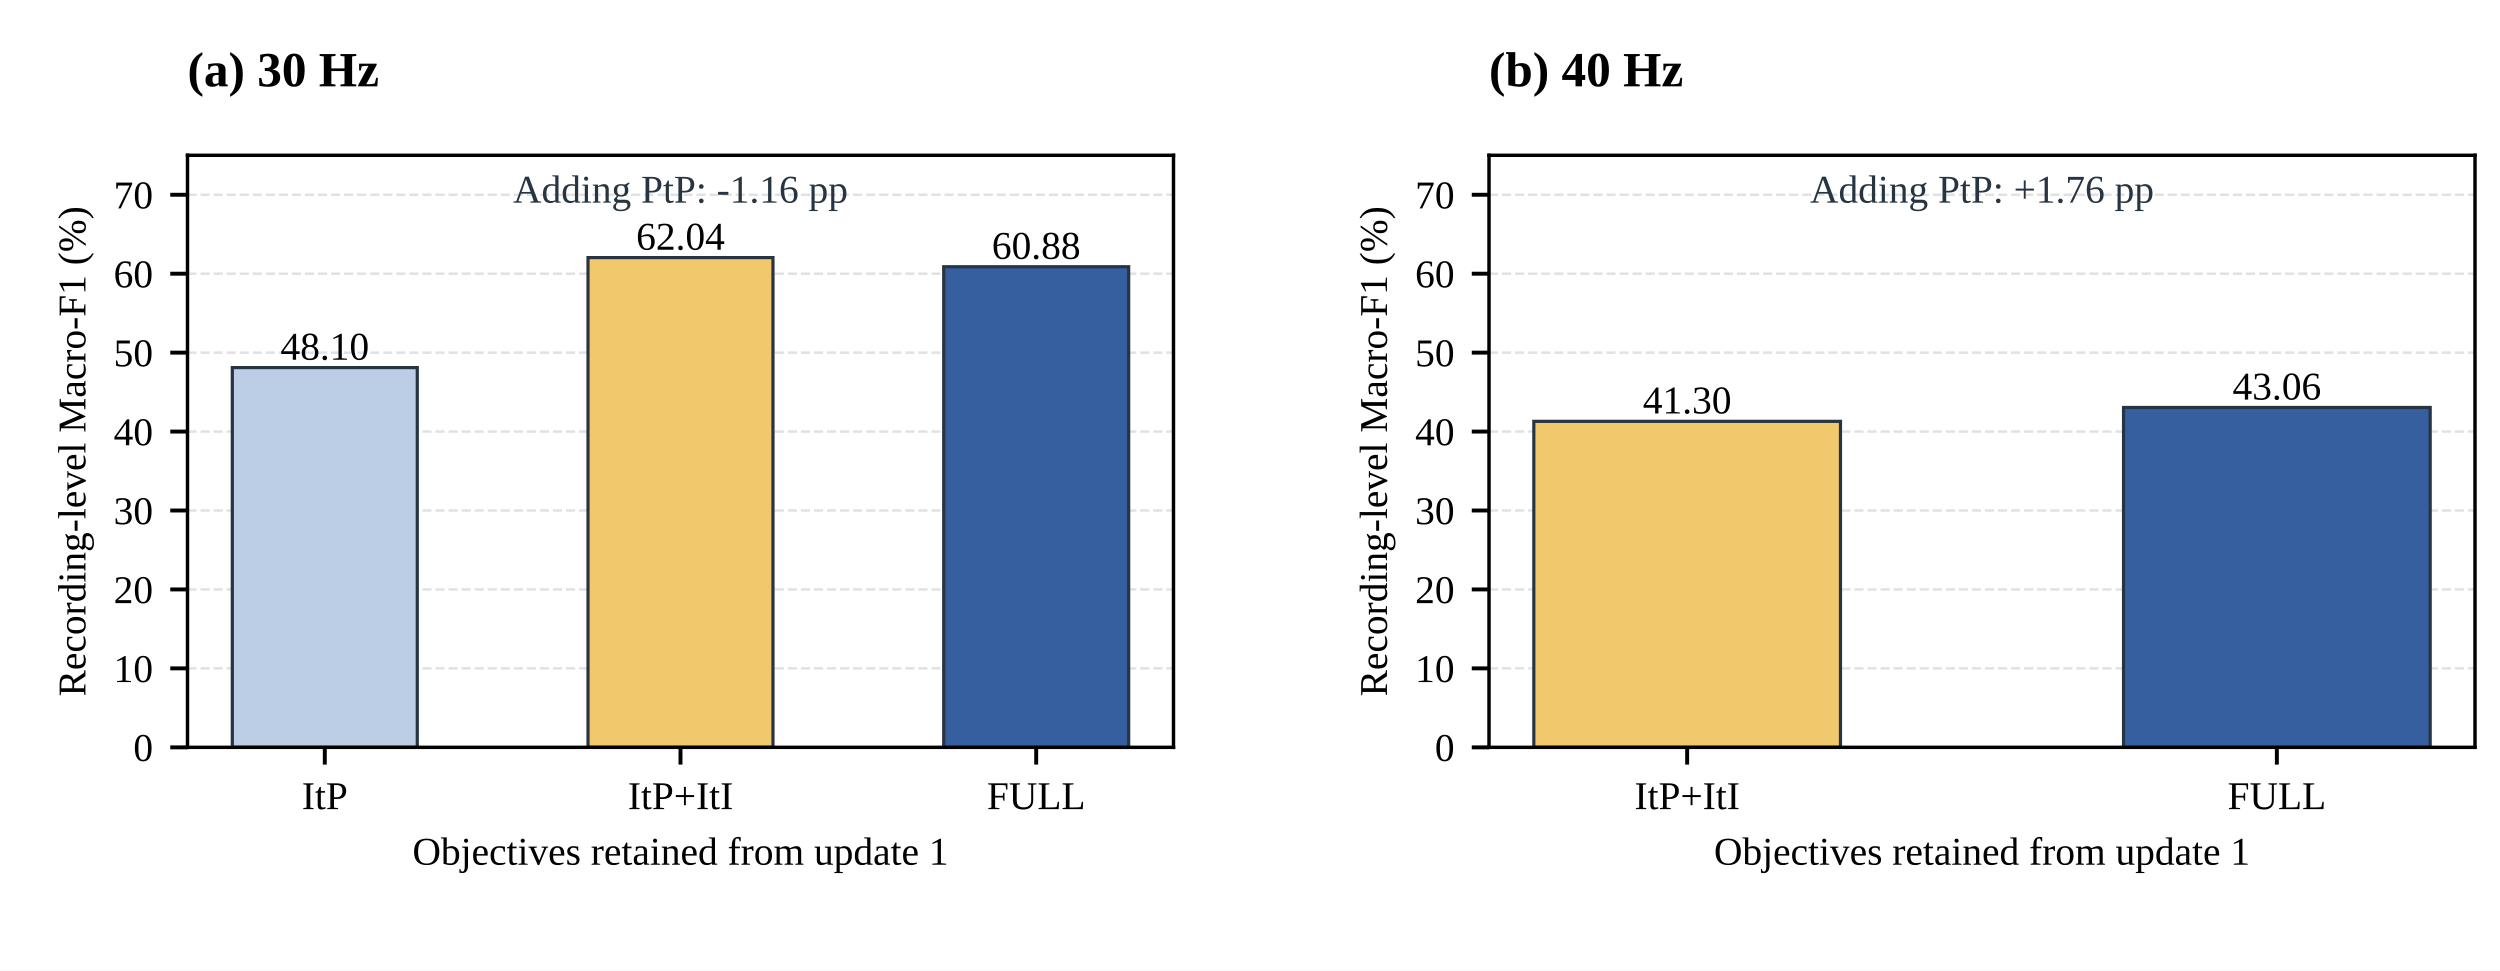
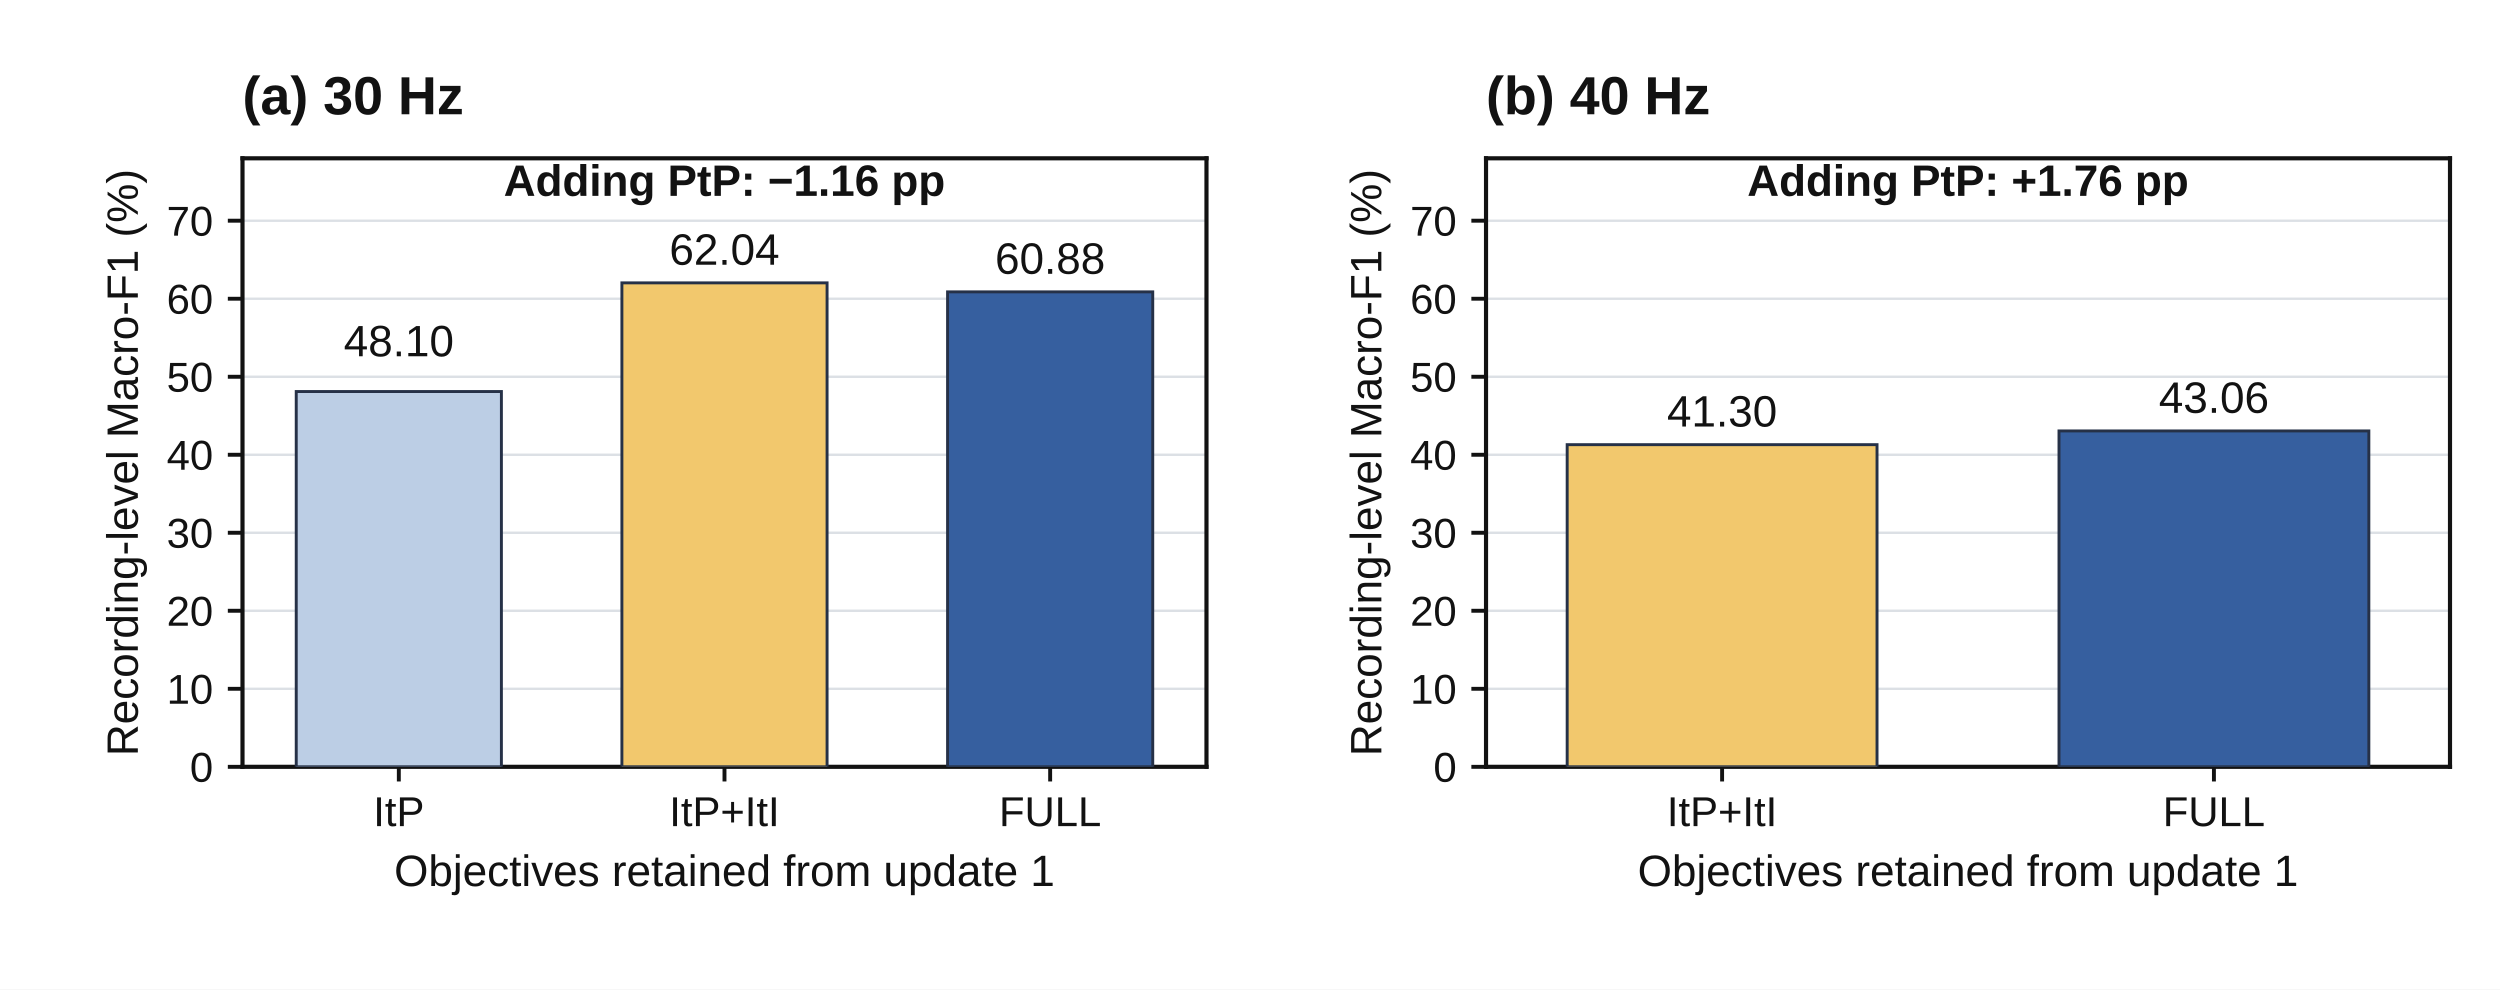
- <svg xmlns="http://www.w3.org/2000/svg" xmlns:xlink="http://www.w3.org/1999/xlink" width="507.6pt" height="197.064pt" viewBox="0 0 507.6 197.064" version="1.1">
+ <svg xmlns="http://www.w3.org/2000/svg" xmlns:xlink="http://www.w3.org/1999/xlink" width="511.2pt" height="202.32pt" viewBox="0 0 511.2 202.32" version="1.1">
  <defs>
    <style type="text/css">*{stroke-linejoin: round; stroke-linecap: butt}</style>
  </defs>
  <g id="figure_1">
    <g id="patch_1">
-       <path d="M 0 197.064  L 507.6 197.064  L 507.6 0  L 0 0  z " style="fill: #ffffff" />
+       <path d="M 0 202.32 L 511.2 202.32 L 511.2 0 L 0 0 z " style="fill: #ffffff" />
    </g>
    <g id="axes_1">
      <g id="patch_2">
-         <path d="M 38.07 151.739  L 238.266 151.739  L 238.266 31.53  L 38.07 31.53  z " style="fill: #ffffff" />
+         <path d="M 49.586 156.798 L 246.7 156.798 L 246.7 32.371 L 49.586 32.371 z " style="fill: #ffffff" />
      </g>
      <g id="matplotlib.axis_1">
        <g id="xtick_1">
          <g id="line2d_1">
            <defs>
-               <path id="mf3af1079ff" d="M 0 0  L 0 3.5  " style="stroke: #000000; stroke-width: 0.8" />
+               <path id="m5ca784d97e" d="M 0 0 L 0 3 " style="stroke: #121212; stroke-width: 0.8" />
            </defs>
            <g>
-               <use xlink:href="#mf3af1079ff" x="65.947" y="151.739" style="stroke: #000000; stroke-width: 0.8" />
+               <use xlink:href="#m5ca784d97e" x="81.551" y="156.798" style="fill: #121212; stroke: #121212; stroke-width: 0.8" />
            </g>
          </g>
          <g id="text_1">
-             <text style="font-size: 8px; font-family: 'Times New Roman', 'DejaVu Serif', serif; text-anchor: middle" x="65.947" y="164.286" transform="rotate(-0 65.94718 164.2862)">ItP</text>
+             <text style="font-size: 8.55px; font-family: 'Arial'; text-anchor: middle; fill: #121212" x="81.551" y="168.918" transform="rotate(-0 81.55073 168.9179)">ItP</text>
          </g>
        </g>
        <g id="xtick_2">
          <g id="line2d_2">
            <g>
-               <use xlink:href="#mf3af1079ff" x="138.168" y="151.739" style="stroke: #000000; stroke-width: 0.8" />
+               <use xlink:href="#m5ca784d97e" x="148.143" y="156.798" style="fill: #121212; stroke: #121212; stroke-width: 0.8" />
            </g>
          </g>
          <g id="text_2">
-             <text style="font-size: 8px; font-family: 'Times New Roman', 'DejaVu Serif', serif; text-anchor: middle" x="138.168" y="164.286" transform="rotate(-0 138.1678 164.2862)">ItP+ItI</text>
+             <text style="font-size: 8.55px; font-family: 'Arial'; text-anchor: middle; fill: #121212" x="148.143" y="168.918" transform="rotate(-0 148.1431 168.9179)">ItP+ItI</text>
          </g>
        </g>
        <g id="xtick_3">
          <g id="line2d_3">
            <g>
-               <use xlink:href="#mf3af1079ff" x="210.389" y="151.739" style="stroke: #000000; stroke-width: 0.8" />
+               <use xlink:href="#m5ca784d97e" x="214.735" y="156.798" style="fill: #121212; stroke: #121212; stroke-width: 0.8" />
            </g>
          </g>
          <g id="text_3">
-             <text style="font-size: 8px; font-family: 'Times New Roman', 'DejaVu Serif', serif; text-anchor: middle" x="210.389" y="164.286" transform="rotate(-0 210.3885 164.2862)">FULL</text>
+             <text style="font-size: 8.55px; font-family: 'Arial'; text-anchor: middle; fill: #121212" x="214.735" y="168.918" transform="rotate(-0 214.7354 168.9179)">FULL</text>
          </g>
        </g>
        <g id="text_4">
-           <text style="font-size: 8px; font-family: 'Times New Roman', 'DejaVu Serif', serif; text-anchor: middle" x="138.168" y="175.571" transform="rotate(-0 138.1678 175.5715)">Objectives retained from update 1</text>
+           <text style="font-size: 9px; font-family: 'Arial'; text-anchor: middle; fill: #121212" x="148.143" y="181.175" transform="rotate(-0 148.1431 181.1746)">Objectives retained from update 1</text>
        </g>
      </g>
      <g id="matplotlib.axis_2">
        <g id="ytick_1">
          <g id="line2d_4">
-             <path d="M 38.07 151.739  L 238.266 151.739  " clip-path="url(#p258dd2bee6)" style="fill: none; stroke-dasharray: 1.85,0.8; stroke-dashoffset: 0; stroke: #e1e1e1; stroke-width: 0.5" />
+             <path d="M 49.586 156.798 L 246.7 156.798 " clip-path="url(#pdacc0c71ca)" style="fill: none; stroke: #dce0e5; stroke-width: 0.5; stroke-linecap: square" />
          </g>
          <g id="line2d_5">
            <defs>
-               <path id="m9a010dbfd2" d="M 0 0  L -3.5 0  " style="stroke: #000000; stroke-width: 0.8" />
+               <path id="m722ec26622" d="M 0 0 L -3 0 " style="stroke: #121212; stroke-width: 0.8" />
            </defs>
            <g>
-               <use xlink:href="#m9a010dbfd2" x="38.07" y="151.739" style="stroke: #000000; stroke-width: 0.8" />
+               <use xlink:href="#m722ec26622" x="49.586" y="156.798" style="fill: #121212; stroke: #121212; stroke-width: 0.8" />
            </g>
          </g>
          <g id="text_5">
-             <text style="font-size: 8px; font-family: 'Times New Roman', 'DejaVu Serif', serif; text-anchor: end" x="31.07" y="154.513" transform="rotate(-0 31.07 154.5127)">0</text>
+             <text style="font-size: 8.55px; font-family: 'Arial'; text-anchor: end; fill: #121212" x="43.586" y="159.858" transform="rotate(-0 43.5864 159.858)">0</text>
          </g>
        </g>
        <g id="ytick_2">
          <g id="line2d_6">
-             <path d="M 38.07 135.711  L 238.266 135.711  " clip-path="url(#p258dd2bee6)" style="fill: none; stroke-dasharray: 1.85,0.8; stroke-dashoffset: 0; stroke: #e1e1e1; stroke-width: 0.5" />
+             <path d="M 49.586 140.846 L 246.7 140.846 " clip-path="url(#pdacc0c71ca)" style="fill: none; stroke: #dce0e5; stroke-width: 0.5; stroke-linecap: square" />
          </g>
          <g id="line2d_7">
            <g>
-               <use xlink:href="#m9a010dbfd2" x="38.07" y="135.711" style="stroke: #000000; stroke-width: 0.8" />
+               <use xlink:href="#m722ec26622" x="49.586" y="140.846" style="fill: #121212; stroke: #121212; stroke-width: 0.8" />
            </g>
          </g>
          <g id="text_6">
-             <text style="font-size: 8px; font-family: 'Times New Roman', 'DejaVu Serif', serif; text-anchor: end" x="31.07" y="138.485" transform="rotate(-0 31.07 138.4848)">10</text>
+             <text style="font-size: 8.55px; font-family: 'Arial'; text-anchor: end; fill: #121212" x="43.586" y="143.906" transform="rotate(-0 43.5864 143.9058)">10</text>
          </g>
        </g>
        <g id="ytick_3">
          <g id="line2d_8">
-             <path d="M 38.07 119.684  L 238.266 119.684  " clip-path="url(#p258dd2bee6)" style="fill: none; stroke-dasharray: 1.85,0.8; stroke-dashoffset: 0; stroke: #e1e1e1; stroke-width: 0.5" />
+             <path d="M 49.586 124.894 L 246.7 124.894 " clip-path="url(#pdacc0c71ca)" style="fill: none; stroke: #dce0e5; stroke-width: 0.5; stroke-linecap: square" />
          </g>
          <g id="line2d_9">
            <g>
-               <use xlink:href="#m9a010dbfd2" x="38.07" y="119.684" style="stroke: #000000; stroke-width: 0.8" />
+               <use xlink:href="#m722ec26622" x="49.586" y="124.894" style="fill: #121212; stroke: #121212; stroke-width: 0.8" />
            </g>
          </g>
          <g id="text_7">
-             <text style="font-size: 8px; font-family: 'Times New Roman', 'DejaVu Serif', serif; text-anchor: end" x="31.07" y="122.457" transform="rotate(-0 31.07 122.457)">20</text>
+             <text style="font-size: 8.55px; font-family: 'Arial'; text-anchor: end; fill: #121212" x="43.586" y="127.954" transform="rotate(-0 43.5864 127.9537)">20</text>
          </g>
        </g>
        <g id="ytick_4">
          <g id="line2d_10">
-             <path d="M 38.07 103.656  L 238.266 103.656  " clip-path="url(#p258dd2bee6)" style="fill: none; stroke-dasharray: 1.85,0.8; stroke-dashoffset: 0; stroke: #e1e1e1; stroke-width: 0.5" />
+             <path d="M 49.586 108.942 L 246.7 108.942 " clip-path="url(#pdacc0c71ca)" style="fill: none; stroke: #dce0e5; stroke-width: 0.5; stroke-linecap: square" />
          </g>
          <g id="line2d_11">
            <g>
-               <use xlink:href="#m9a010dbfd2" x="38.07" y="103.656" style="stroke: #000000; stroke-width: 0.8" />
+               <use xlink:href="#m722ec26622" x="49.586" y="108.942" style="fill: #121212; stroke: #121212; stroke-width: 0.8" />
            </g>
          </g>
          <g id="text_8">
-             <text style="font-size: 8px; font-family: 'Times New Roman', 'DejaVu Serif', serif; text-anchor: end" x="31.07" y="106.429" transform="rotate(-0 31.07 106.4291)">30</text>
+             <text style="font-size: 8.55px; font-family: 'Arial'; text-anchor: end; fill: #121212" x="43.586" y="112.002" transform="rotate(-0 43.5864 112.0015)">30</text>
          </g>
        </g>
        <g id="ytick_5">
          <g id="line2d_12">
-             <path d="M 38.07 87.628  L 238.266 87.628  " clip-path="url(#p258dd2bee6)" style="fill: none; stroke-dasharray: 1.85,0.8; stroke-dashoffset: 0; stroke: #e1e1e1; stroke-width: 0.5" />
+             <path d="M 49.586 92.989 L 246.7 92.989 " clip-path="url(#pdacc0c71ca)" style="fill: none; stroke: #dce0e5; stroke-width: 0.5; stroke-linecap: square" />
          </g>
          <g id="line2d_13">
            <g>
-               <use xlink:href="#m9a010dbfd2" x="38.07" y="87.628" style="stroke: #000000; stroke-width: 0.8" />
+               <use xlink:href="#m722ec26622" x="49.586" y="92.989" style="fill: #121212; stroke: #121212; stroke-width: 0.8" />
            </g>
          </g>
          <g id="text_9">
-             <text style="font-size: 8px; font-family: 'Times New Roman', 'DejaVu Serif', serif; text-anchor: end" x="31.07" y="90.401" transform="rotate(-0 31.07 90.40123)">40</text>
+             <text style="font-size: 8.55px; font-family: 'Arial'; text-anchor: end; fill: #121212" x="43.586" y="96.049" transform="rotate(-0 43.5864 96.04935)">40</text>
          </g>
        </g>
        <g id="ytick_6">
          <g id="line2d_14">
-             <path d="M 38.07 71.6  L 238.266 71.6  " clip-path="url(#p258dd2bee6)" style="fill: none; stroke-dasharray: 1.85,0.8; stroke-dashoffset: 0; stroke: #e1e1e1; stroke-width: 0.5" />
+             <path d="M 49.586 77.037 L 246.7 77.037 " clip-path="url(#pdacc0c71ca)" style="fill: none; stroke: #dce0e5; stroke-width: 0.5; stroke-linecap: square" />
          </g>
          <g id="line2d_15">
            <g>
-               <use xlink:href="#m9a010dbfd2" x="38.07" y="71.6" style="stroke: #000000; stroke-width: 0.8" />
+               <use xlink:href="#m722ec26622" x="49.586" y="77.037" style="fill: #121212; stroke: #121212; stroke-width: 0.8" />
            </g>
          </g>
          <g id="text_10">
-             <text style="font-size: 8px; font-family: 'Times New Roman', 'DejaVu Serif', serif; text-anchor: end" x="31.07" y="74.373" transform="rotate(-0 31.07 74.37336)">50</text>
+             <text style="font-size: 8.55px; font-family: 'Arial'; text-anchor: end; fill: #121212" x="43.586" y="80.097" transform="rotate(-0 43.5864 80.0972)">50</text>
          </g>
        </g>
        <g id="ytick_7">
          <g id="line2d_16">
-             <path d="M 38.07 55.572  L 238.266 55.572  " clip-path="url(#p258dd2bee6)" style="fill: none; stroke-dasharray: 1.85,0.8; stroke-dashoffset: 0; stroke: #e1e1e1; stroke-width: 0.5" />
+             <path d="M 49.586 61.085 L 246.7 61.085 " clip-path="url(#pdacc0c71ca)" style="fill: none; stroke: #dce0e5; stroke-width: 0.5; stroke-linecap: square" />
          </g>
          <g id="line2d_17">
            <g>
-               <use xlink:href="#m9a010dbfd2" x="38.07" y="55.572" style="stroke: #000000; stroke-width: 0.8" />
+               <use xlink:href="#m722ec26622" x="49.586" y="61.085" style="fill: #121212; stroke: #121212; stroke-width: 0.8" />
            </g>
          </g>
          <g id="text_11">
-             <text style="font-size: 8px; font-family: 'Times New Roman', 'DejaVu Serif', serif; text-anchor: end" x="31.07" y="58.345" transform="rotate(-0 31.07 58.34549)">60</text>
+             <text style="font-size: 8.55px; font-family: 'Arial'; text-anchor: end; fill: #121212" x="43.586" y="64.145" transform="rotate(-0 43.5864 64.14504)">60</text>
          </g>
        </g>
        <g id="ytick_8">
          <g id="line2d_18">
-             <path d="M 38.07 39.544  L 238.266 39.544  " clip-path="url(#p258dd2bee6)" style="fill: none; stroke-dasharray: 1.85,0.8; stroke-dashoffset: 0; stroke: #e1e1e1; stroke-width: 0.5" />
+             <path d="M 49.586 45.133 L 246.7 45.133 " clip-path="url(#pdacc0c71ca)" style="fill: none; stroke: #dce0e5; stroke-width: 0.5; stroke-linecap: square" />
          </g>
          <g id="line2d_19">
            <g>
-               <use xlink:href="#m9a010dbfd2" x="38.07" y="39.544" style="stroke: #000000; stroke-width: 0.8" />
+               <use xlink:href="#m722ec26622" x="49.586" y="45.133" style="fill: #121212; stroke: #121212; stroke-width: 0.8" />
            </g>
          </g>
          <g id="text_12">
-             <text style="font-size: 8px; font-family: 'Times New Roman', 'DejaVu Serif', serif; text-anchor: end" x="31.07" y="42.318" transform="rotate(-0 31.07 42.31761)">70</text>
+             <text style="font-size: 8.55px; font-family: 'Arial'; text-anchor: end; fill: #121212" x="43.586" y="48.193" transform="rotate(-0 43.5864 48.19289)">70</text>
          </g>
        </g>
        <g id="text_13">
-           <text style="font-size: 8px; font-family: 'Times New Roman', 'DejaVu Serif', serif; text-anchor: middle" x="17.343" y="91.635" transform="rotate(-90 17.34344 91.63476)">Recording-level Macro-F1 (%)</text>
+           <text style="font-size: 9px; font-family: 'Arial'; text-anchor: middle; fill: #121212" x="28.183" y="94.585" transform="rotate(-90 28.18298 94.5846)">Recording-level Macro-F1 (%)</text>
        </g>
      </g>
      <g id="patch_3">
-         <path d="M 47.17 151.739  L 84.725 151.739  L 84.725 74.642  L 47.17 74.642  z " clip-path="url(#p258dd2bee6)" style="fill: #bccee5; stroke: #263541; stroke-width: 0.65; stroke-linejoin: miter" />
+         <path d="M 49.586 156.798 L 49.586 32.371 " style="fill: none; stroke: #121212; stroke-width: 0.85; stroke-linejoin: miter; stroke-linecap: square" />
      </g>
      <g id="patch_4">
-         <path d="M 119.39 151.739  L 156.945 151.739  L 156.945 52.307  L 119.39 52.307  z " clip-path="url(#p258dd2bee6)" style="fill: #f2c86d; stroke: #263541; stroke-width: 0.65; stroke-linejoin: miter" />
+         <path d="M 246.7 156.798 L 246.7 32.371 " style="fill: none; stroke: #121212; stroke-width: 0.85; stroke-linejoin: miter; stroke-linecap: square" />
      </g>
      <g id="patch_5">
-         <path d="M 191.611 151.739  L 229.166 151.739  L 229.166 54.162  L 191.611 54.162  z " clip-path="url(#p258dd2bee6)" style="fill: #365f9f; stroke: #263541; stroke-width: 0.65; stroke-linejoin: miter" />
+         <path d="M 49.586 156.798 L 246.7 156.798 " style="fill: none; stroke: #121212; stroke-width: 0.85; stroke-linejoin: miter; stroke-linecap: square" />
      </g>
      <g id="patch_6">
-         <path d="M 38.07 151.739  L 38.07 31.53  " style="fill: none; stroke: #000000; stroke-width: 0.7; stroke-linejoin: miter; stroke-linecap: square" />
+         <path d="M 49.586 32.371 L 246.7 32.371 " style="fill: none; stroke: #121212; stroke-width: 0.85; stroke-linejoin: miter; stroke-linecap: square" />
      </g>
      <g id="patch_7">
-         <path d="M 238.266 151.739  L 238.266 31.53  " style="fill: none; stroke: #000000; stroke-width: 0.7; stroke-linejoin: miter; stroke-linecap: square" />
+         <path d="M 60.574 156.798 L 102.527 156.798 L 102.527 80.065 L 60.574 80.065 z " clip-path="url(#pdacc0c71ca)" style="fill: #bccee5; stroke: #263147; stroke-width: 0.6; stroke-linejoin: miter" />
+       </g>
+       <g id="text_14">
+         <text style="font-size: 9px; font-family: 'Arial'; text-anchor: middle; fill: #121212" x="81.551" y="72.856" transform="rotate(-0 81.55073 72.85566)">48.10</text>
      </g>
      <g id="patch_8">
-         <path d="M 38.07 151.739  L 238.266 151.739  " style="fill: none; stroke: #000000; stroke-width: 0.7; stroke-linejoin: miter; stroke-linecap: square" />
+         <path d="M 127.166 156.798 L 169.12 156.798 L 169.12 57.836 L 127.166 57.836 z " clip-path="url(#pdacc0c71ca)" style="fill: #f2c86d; stroke: #263147; stroke-width: 0.6; stroke-linejoin: miter" />
+       </g>
+       <g id="text_15">
+         <text style="font-size: 9px; font-family: 'Arial'; text-anchor: middle; fill: #121212" x="148.143" y="54.133" transform="rotate(-0 148.1431 54.13256)">62.04</text>
      </g>
      <g id="patch_9">
-         <path d="M 38.07 31.53  L 238.266 31.53  " style="fill: none; stroke: #000000; stroke-width: 0.7; stroke-linejoin: miter; stroke-linecap: square" />
-       </g>
-       <g id="text_14">
-         <text style="font-size: 8px; font-family: 'Times New Roman', 'DejaVu Serif', serif; text-anchor: middle" x="65.947" y="73.039" transform="rotate(-0 65.94718 73.03946)">48.10</text>
-       </g>
-       <g id="text_15">
-         <text style="font-size: 8px; font-family: 'Times New Roman', 'DejaVu Serif', serif; text-anchor: middle" x="138.168" y="50.704" transform="rotate(-0 138.1678 50.70432)">62.04</text>
+         <path d="M 193.759 156.798 L 235.712 156.798 L 235.712 59.682 L 193.759 59.682 z " clip-path="url(#pdacc0c71ca)" style="fill: #365f9f; stroke: #263147; stroke-width: 0.6; stroke-linejoin: miter" />
      </g>
      <g id="text_16">
-         <text style="font-size: 8px; font-family: 'Times New Roman', 'DejaVu Serif', serif; text-anchor: middle" x="210.389" y="52.559" transform="rotate(-0 210.3885 52.5594)">60.88</text>
+         <text style="font-size: 9px; font-family: 'Arial'; text-anchor: middle; fill: #121212" x="214.735" y="55.979" transform="rotate(-0 214.7354 55.97887)">60.88</text>
      </g>
      <g id="text_17">
-         <text style="font-size: 8px; font-family: 'Times New Roman', 'DejaVu Serif', serif; text-anchor: middle; fill: #263541" x="138.168" y="41.147" transform="rotate(-0 138.1678 41.14696)">Adding PtP: -1.16 pp</text>
+         <text style="font-weight: 700; font-size: 9px; font-family: 'Arial'; text-anchor: middle; fill: #121212" x="148.143" y="40.048" transform="rotate(-0 148.1431 40.04827)">Adding PtP: −1.16 pp</text>
      </g>
      <g id="text_18">
-         <text style="font-weight: 700; font-size: 10px; font-family: 'Times New Roman', 'DejaVu Serif', serif; text-anchor: start" x="38.07" y="17.53" transform="rotate(-0 38.07 17.53024)">(a) 30 Hz</text>
+         <text style="font-weight: 700; font-size: 11px; font-family: 'Arial'; text-anchor: start; fill: #121212" x="49.586" y="23.371" transform="rotate(-0 49.5864 23.3712)">(a) 30 Hz</text>
      </g>
    </g>
    <g id="axes_2">
      <g id="patch_10">
-         <path d="M 302.328 151.739  L 502.524 151.739  L 502.524 31.53  L 302.328 31.53  z " style="fill: #ffffff" />
+         <path d="M 303.863 156.798 L 500.976 156.798 L 500.976 32.371 L 303.863 32.371 z " style="fill: #ffffff" />
      </g>
      <g id="matplotlib.axis_3">
        <g id="xtick_4">
          <g id="line2d_20">
            <g>
-               <use xlink:href="#mf3af1079ff" x="342.559" y="151.739" style="stroke: #000000; stroke-width: 0.8" />
+               <use xlink:href="#m5ca784d97e" x="352.135" y="156.798" style="fill: #121212; stroke: #121212; stroke-width: 0.8" />
            </g>
          </g>
          <g id="text_19">
-             <text style="font-size: 8px; font-family: 'Times New Roman', 'DejaVu Serif', serif; text-anchor: middle" x="342.559" y="164.286" transform="rotate(-0 342.559 164.2862)">ItP+ItI</text>
+             <text style="font-size: 8.55px; font-family: 'Arial'; text-anchor: middle; fill: #121212" x="352.135" y="168.918" transform="rotate(-0 352.1353 168.9179)">ItP+ItI</text>
          </g>
        </g>
        <g id="xtick_5">
          <g id="line2d_21">
            <g>
-               <use xlink:href="#mf3af1079ff" x="462.293" y="151.739" style="stroke: #000000; stroke-width: 0.8" />
+               <use xlink:href="#m5ca784d97e" x="452.703" y="156.798" style="fill: #121212; stroke: #121212; stroke-width: 0.8" />
            </g>
          </g>
          <g id="text_20">
-             <text style="font-size: 8px; font-family: 'Times New Roman', 'DejaVu Serif', serif; text-anchor: middle" x="462.293" y="164.286" transform="rotate(-0 462.2933 164.2862)">FULL</text>
+             <text style="font-size: 8.55px; font-family: 'Arial'; text-anchor: middle; fill: #121212" x="452.703" y="168.918" transform="rotate(-0 452.7033 168.9179)">FULL</text>
          </g>
        </g>
        <g id="text_21">
-           <text style="font-size: 8px; font-family: 'Times New Roman', 'DejaVu Serif', serif; text-anchor: middle" x="402.426" y="175.571" transform="rotate(-0 402.4262 175.5715)">Objectives retained from update 1</text>
+           <text style="font-size: 9px; font-family: 'Arial'; text-anchor: middle; fill: #121212" x="402.419" y="181.175" transform="rotate(-0 402.4193 181.1746)">Objectives retained from update 1</text>
        </g>
      </g>
      <g id="matplotlib.axis_4">
        <g id="ytick_9">
          <g id="line2d_22">
-             <path d="M 302.328 151.739  L 502.524 151.739  " clip-path="url(#pe26c5fdf6e)" style="fill: none; stroke-dasharray: 1.85,0.8; stroke-dashoffset: 0; stroke: #e1e1e1; stroke-width: 0.5" />
+             <path d="M 303.863 156.798 L 500.976 156.798 " clip-path="url(#p1b466940d1)" style="fill: none; stroke: #dce0e5; stroke-width: 0.5; stroke-linecap: square" />
          </g>
          <g id="line2d_23">
            <g>
-               <use xlink:href="#m9a010dbfd2" x="302.328" y="151.739" style="stroke: #000000; stroke-width: 0.8" />
+               <use xlink:href="#m722ec26622" x="303.863" y="156.798" style="fill: #121212; stroke: #121212; stroke-width: 0.8" />
            </g>
          </g>
          <g id="text_22">
-             <text style="font-size: 8px; font-family: 'Times New Roman', 'DejaVu Serif', serif; text-anchor: end" x="295.328" y="154.513" transform="rotate(-0 295.3283 154.5127)">0</text>
+             <text style="font-size: 8.55px; font-family: 'Arial'; text-anchor: end; fill: #121212" x="297.863" y="159.858" transform="rotate(-0 297.8626 159.858)">0</text>
          </g>
        </g>
        <g id="ytick_10">
          <g id="line2d_24">
-             <path d="M 302.328 135.711  L 502.524 135.711  " clip-path="url(#pe26c5fdf6e)" style="fill: none; stroke-dasharray: 1.85,0.8; stroke-dashoffset: 0; stroke: #e1e1e1; stroke-width: 0.5" />
+             <path d="M 303.863 140.846 L 500.976 140.846 " clip-path="url(#p1b466940d1)" style="fill: none; stroke: #dce0e5; stroke-width: 0.5; stroke-linecap: square" />
          </g>
          <g id="line2d_25">
            <g>
-               <use xlink:href="#m9a010dbfd2" x="302.328" y="135.711" style="stroke: #000000; stroke-width: 0.8" />
+               <use xlink:href="#m722ec26622" x="303.863" y="140.846" style="fill: #121212; stroke: #121212; stroke-width: 0.8" />
            </g>
          </g>
          <g id="text_23">
-             <text style="font-size: 8px; font-family: 'Times New Roman', 'DejaVu Serif', serif; text-anchor: end" x="295.328" y="138.485" transform="rotate(-0 295.3283 138.4848)">10</text>
+             <text style="font-size: 8.55px; font-family: 'Arial'; text-anchor: end; fill: #121212" x="297.863" y="143.906" transform="rotate(-0 297.8626 143.9058)">10</text>
          </g>
        </g>
        <g id="ytick_11">
          <g id="line2d_26">
-             <path d="M 302.328 119.684  L 502.524 119.684  " clip-path="url(#pe26c5fdf6e)" style="fill: none; stroke-dasharray: 1.85,0.8; stroke-dashoffset: 0; stroke: #e1e1e1; stroke-width: 0.5" />
+             <path d="M 303.863 124.894 L 500.976 124.894 " clip-path="url(#p1b466940d1)" style="fill: none; stroke: #dce0e5; stroke-width: 0.5; stroke-linecap: square" />
          </g>
          <g id="line2d_27">
            <g>
-               <use xlink:href="#m9a010dbfd2" x="302.328" y="119.684" style="stroke: #000000; stroke-width: 0.8" />
+               <use xlink:href="#m722ec26622" x="303.863" y="124.894" style="fill: #121212; stroke: #121212; stroke-width: 0.8" />
            </g>
          </g>
          <g id="text_24">
-             <text style="font-size: 8px; font-family: 'Times New Roman', 'DejaVu Serif', serif; text-anchor: end" x="295.328" y="122.457" transform="rotate(-0 295.3283 122.457)">20</text>
+             <text style="font-size: 8.55px; font-family: 'Arial'; text-anchor: end; fill: #121212" x="297.863" y="127.954" transform="rotate(-0 297.8626 127.9537)">20</text>
          </g>
        </g>
        <g id="ytick_12">
          <g id="line2d_28">
-             <path d="M 302.328 103.656  L 502.524 103.656  " clip-path="url(#pe26c5fdf6e)" style="fill: none; stroke-dasharray: 1.85,0.8; stroke-dashoffset: 0; stroke: #e1e1e1; stroke-width: 0.5" />
+             <path d="M 303.863 108.942 L 500.976 108.942 " clip-path="url(#p1b466940d1)" style="fill: none; stroke: #dce0e5; stroke-width: 0.5; stroke-linecap: square" />
          </g>
          <g id="line2d_29">
            <g>
-               <use xlink:href="#m9a010dbfd2" x="302.328" y="103.656" style="stroke: #000000; stroke-width: 0.8" />
+               <use xlink:href="#m722ec26622" x="303.863" y="108.942" style="fill: #121212; stroke: #121212; stroke-width: 0.8" />
            </g>
          </g>
          <g id="text_25">
-             <text style="font-size: 8px; font-family: 'Times New Roman', 'DejaVu Serif', serif; text-anchor: end" x="295.328" y="106.429" transform="rotate(-0 295.3283 106.4291)">30</text>
+             <text style="font-size: 8.55px; font-family: 'Arial'; text-anchor: end; fill: #121212" x="297.863" y="112.002" transform="rotate(-0 297.8626 112.0015)">30</text>
          </g>
        </g>
        <g id="ytick_13">
          <g id="line2d_30">
-             <path d="M 302.328 87.628  L 502.524 87.628  " clip-path="url(#pe26c5fdf6e)" style="fill: none; stroke-dasharray: 1.85,0.8; stroke-dashoffset: 0; stroke: #e1e1e1; stroke-width: 0.5" />
+             <path d="M 303.863 92.989 L 500.976 92.989 " clip-path="url(#p1b466940d1)" style="fill: none; stroke: #dce0e5; stroke-width: 0.5; stroke-linecap: square" />
          </g>
          <g id="line2d_31">
            <g>
-               <use xlink:href="#m9a010dbfd2" x="302.328" y="87.628" style="stroke: #000000; stroke-width: 0.8" />
+               <use xlink:href="#m722ec26622" x="303.863" y="92.989" style="fill: #121212; stroke: #121212; stroke-width: 0.8" />
            </g>
          </g>
          <g id="text_26">
-             <text style="font-size: 8px; font-family: 'Times New Roman', 'DejaVu Serif', serif; text-anchor: end" x="295.328" y="90.401" transform="rotate(-0 295.3283 90.40123)">40</text>
+             <text style="font-size: 8.55px; font-family: 'Arial'; text-anchor: end; fill: #121212" x="297.863" y="96.049" transform="rotate(-0 297.8626 96.04935)">40</text>
          </g>
        </g>
        <g id="ytick_14">
          <g id="line2d_32">
-             <path d="M 302.328 71.6  L 502.524 71.6  " clip-path="url(#pe26c5fdf6e)" style="fill: none; stroke-dasharray: 1.85,0.8; stroke-dashoffset: 0; stroke: #e1e1e1; stroke-width: 0.5" />
+             <path d="M 303.863 77.037 L 500.976 77.037 " clip-path="url(#p1b466940d1)" style="fill: none; stroke: #dce0e5; stroke-width: 0.5; stroke-linecap: square" />
          </g>
          <g id="line2d_33">
            <g>
-               <use xlink:href="#m9a010dbfd2" x="302.328" y="71.6" style="stroke: #000000; stroke-width: 0.8" />
+               <use xlink:href="#m722ec26622" x="303.863" y="77.037" style="fill: #121212; stroke: #121212; stroke-width: 0.8" />
            </g>
          </g>
          <g id="text_27">
-             <text style="font-size: 8px; font-family: 'Times New Roman', 'DejaVu Serif', serif; text-anchor: end" x="295.328" y="74.373" transform="rotate(-0 295.3283 74.37336)">50</text>
+             <text style="font-size: 8.55px; font-family: 'Arial'; text-anchor: end; fill: #121212" x="297.863" y="80.097" transform="rotate(-0 297.8626 80.0972)">50</text>
          </g>
        </g>
        <g id="ytick_15">
          <g id="line2d_34">
-             <path d="M 302.328 55.572  L 502.524 55.572  " clip-path="url(#pe26c5fdf6e)" style="fill: none; stroke-dasharray: 1.85,0.8; stroke-dashoffset: 0; stroke: #e1e1e1; stroke-width: 0.5" />
+             <path d="M 303.863 61.085 L 500.976 61.085 " clip-path="url(#p1b466940d1)" style="fill: none; stroke: #dce0e5; stroke-width: 0.5; stroke-linecap: square" />
          </g>
          <g id="line2d_35">
            <g>
-               <use xlink:href="#m9a010dbfd2" x="302.328" y="55.572" style="stroke: #000000; stroke-width: 0.8" />
+               <use xlink:href="#m722ec26622" x="303.863" y="61.085" style="fill: #121212; stroke: #121212; stroke-width: 0.8" />
            </g>
          </g>
          <g id="text_28">
-             <text style="font-size: 8px; font-family: 'Times New Roman', 'DejaVu Serif', serif; text-anchor: end" x="295.328" y="58.345" transform="rotate(-0 295.3283 58.34549)">60</text>
+             <text style="font-size: 8.55px; font-family: 'Arial'; text-anchor: end; fill: #121212" x="297.863" y="64.145" transform="rotate(-0 297.8626 64.14504)">60</text>
          </g>
        </g>
        <g id="ytick_16">
          <g id="line2d_36">
-             <path d="M 302.328 39.544  L 502.524 39.544  " clip-path="url(#pe26c5fdf6e)" style="fill: none; stroke-dasharray: 1.85,0.8; stroke-dashoffset: 0; stroke: #e1e1e1; stroke-width: 0.5" />
+             <path d="M 303.863 45.133 L 500.976 45.133 " clip-path="url(#p1b466940d1)" style="fill: none; stroke: #dce0e5; stroke-width: 0.5; stroke-linecap: square" />
          </g>
          <g id="line2d_37">
            <g>
-               <use xlink:href="#m9a010dbfd2" x="302.328" y="39.544" style="stroke: #000000; stroke-width: 0.8" />
+               <use xlink:href="#m722ec26622" x="303.863" y="45.133" style="fill: #121212; stroke: #121212; stroke-width: 0.8" />
            </g>
          </g>
          <g id="text_29">
-             <text style="font-size: 8px; font-family: 'Times New Roman', 'DejaVu Serif', serif; text-anchor: end" x="295.328" y="42.318" transform="rotate(-0 295.3283 42.31761)">70</text>
+             <text style="font-size: 8.55px; font-family: 'Arial'; text-anchor: end; fill: #121212" x="297.863" y="48.193" transform="rotate(-0 297.8626 48.19289)">70</text>
          </g>
        </g>
        <g id="text_30">
-           <text style="font-size: 8px; font-family: 'Times New Roman', 'DejaVu Serif', serif; text-anchor: middle" x="281.602" y="91.635" transform="rotate(-90 281.6017 91.63476)">Recording-level Macro-F1 (%)</text>
+           <text style="font-size: 9px; font-family: 'Arial'; text-anchor: middle; fill: #121212" x="282.459" y="94.585" transform="rotate(-90 282.4592 94.5846)">Recording-level Macro-F1 (%)</text>
        </g>
      </g>
      <g id="patch_11">
-         <path d="M 311.428 151.739  L 373.69 151.739  L 373.69 85.55  L 311.428 85.55  z " clip-path="url(#pe26c5fdf6e)" style="fill: #f2c86d; stroke: #263541; stroke-width: 0.65; stroke-linejoin: miter" />
+         <path d="M 303.863 156.798 L 303.863 32.371 " style="fill: none; stroke: #121212; stroke-width: 0.85; stroke-linejoin: miter; stroke-linecap: square" />
      </g>
      <g id="patch_12">
-         <path d="M 431.162 151.739  L 493.424 151.739  L 493.424 82.73  L 431.162 82.73  z " clip-path="url(#pe26c5fdf6e)" style="fill: #365f9f; stroke: #263541; stroke-width: 0.65; stroke-linejoin: miter" />
+         <path d="M 500.976 156.798 L 500.976 32.371 " style="fill: none; stroke: #121212; stroke-width: 0.85; stroke-linejoin: miter; stroke-linecap: square" />
      </g>
      <g id="patch_13">
-         <path d="M 302.328 151.739  L 302.328 31.53  " style="fill: none; stroke: #000000; stroke-width: 0.7; stroke-linejoin: miter; stroke-linecap: square" />
+         <path d="M 303.863 156.798 L 500.976 156.798 " style="fill: none; stroke: #121212; stroke-width: 0.85; stroke-linejoin: miter; stroke-linecap: square" />
      </g>
      <g id="patch_14">
-         <path d="M 502.524 151.739  L 502.524 31.53  " style="fill: none; stroke: #000000; stroke-width: 0.7; stroke-linejoin: miter; stroke-linecap: square" />
+         <path d="M 303.863 32.371 L 500.976 32.371 " style="fill: none; stroke: #121212; stroke-width: 0.85; stroke-linejoin: miter; stroke-linecap: square" />
      </g>
      <g id="patch_15">
-         <path d="M 302.328 151.739  L 502.524 151.739  " style="fill: none; stroke: #000000; stroke-width: 0.7; stroke-linejoin: miter; stroke-linecap: square" />
+         <path d="M 320.456 156.798 L 383.814 156.798 L 383.814 90.922 L 320.456 90.922 z " clip-path="url(#p1b466940d1)" style="fill: #f2c86d; stroke: #263147; stroke-width: 0.6; stroke-linejoin: miter" />
+       </g>
+       <g id="text_31">
+         <text style="font-size: 9px; font-family: 'Arial'; text-anchor: middle; fill: #121212" x="352.135" y="87.219" transform="rotate(-0 352.1353 87.2185)">41.30</text>
      </g>
      <g id="patch_16">
-         <path d="M 302.328 31.53  L 502.524 31.53  " style="fill: none; stroke: #000000; stroke-width: 0.7; stroke-linejoin: miter; stroke-linecap: square" />
-       </g>
-       <g id="text_31">
-         <text style="font-size: 8px; font-family: 'Times New Roman', 'DejaVu Serif', serif; text-anchor: middle" x="342.559" y="83.947" transform="rotate(-0 342.559 83.94732)">41.30</text>
+         <path d="M 421.024 156.798 L 484.382 156.798 L 484.382 88.115 L 421.024 88.115 z " clip-path="url(#p1b466940d1)" style="fill: #365f9f; stroke: #263147; stroke-width: 0.6; stroke-linejoin: miter" />
      </g>
      <g id="text_32">
-         <text style="font-size: 8px; font-family: 'Times New Roman', 'DejaVu Serif', serif; text-anchor: middle" x="462.293" y="81.128" transform="rotate(-0 462.2933 81.1276)">43.06</text>
+         <text style="font-size: 9px; font-family: 'Arial'; text-anchor: middle; fill: #121212" x="452.703" y="84.412" transform="rotate(-0 452.7033 84.41211)">43.06</text>
      </g>
      <g id="text_33">
-         <text style="font-size: 8px; font-family: 'Times New Roman', 'DejaVu Serif', serif; text-anchor: middle; fill: #263541" x="402.426" y="41.147" transform="rotate(-0 402.4262 41.14696)">Adding PtP: +1.76 pp</text>
+         <text style="font-weight: 700; font-size: 9px; font-family: 'Arial'; text-anchor: middle; fill: #121212" x="402.419" y="40.048" transform="rotate(-0 402.4193 40.04827)">Adding PtP: +1.76 pp</text>
      </g>
      <g id="text_34">
-         <text style="font-weight: 700; font-size: 10px; font-family: 'Times New Roman', 'DejaVu Serif', serif; text-anchor: start" x="302.328" y="17.53" transform="rotate(-0 302.3283 17.53024)">(b) 40 Hz</text>
+         <text style="font-weight: 700; font-size: 11px; font-family: 'Arial'; text-anchor: start; fill: #121212" x="303.863" y="23.371" transform="rotate(-0 303.8626 23.3712)">(b) 40 Hz</text>
      </g>
    </g>
  </g>
  <defs>
-     <clipPath id="p258dd2bee6">
-       <rect x="38.07" y="31.53" width="200.196" height="120.209" />
+     <clipPath id="pdacc0c71ca">
+       <rect x="49.586" y="32.371" width="197.113" height="124.427" />
    </clipPath>
-     <clipPath id="pe26c5fdf6e">
-       <rect x="302.328" y="31.53" width="200.196" height="120.209" />
+     <clipPath id="p1b466940d1">
+       <rect x="303.863" y="32.371" width="197.113" height="124.427" />
    </clipPath>
  </defs>
</svg>
